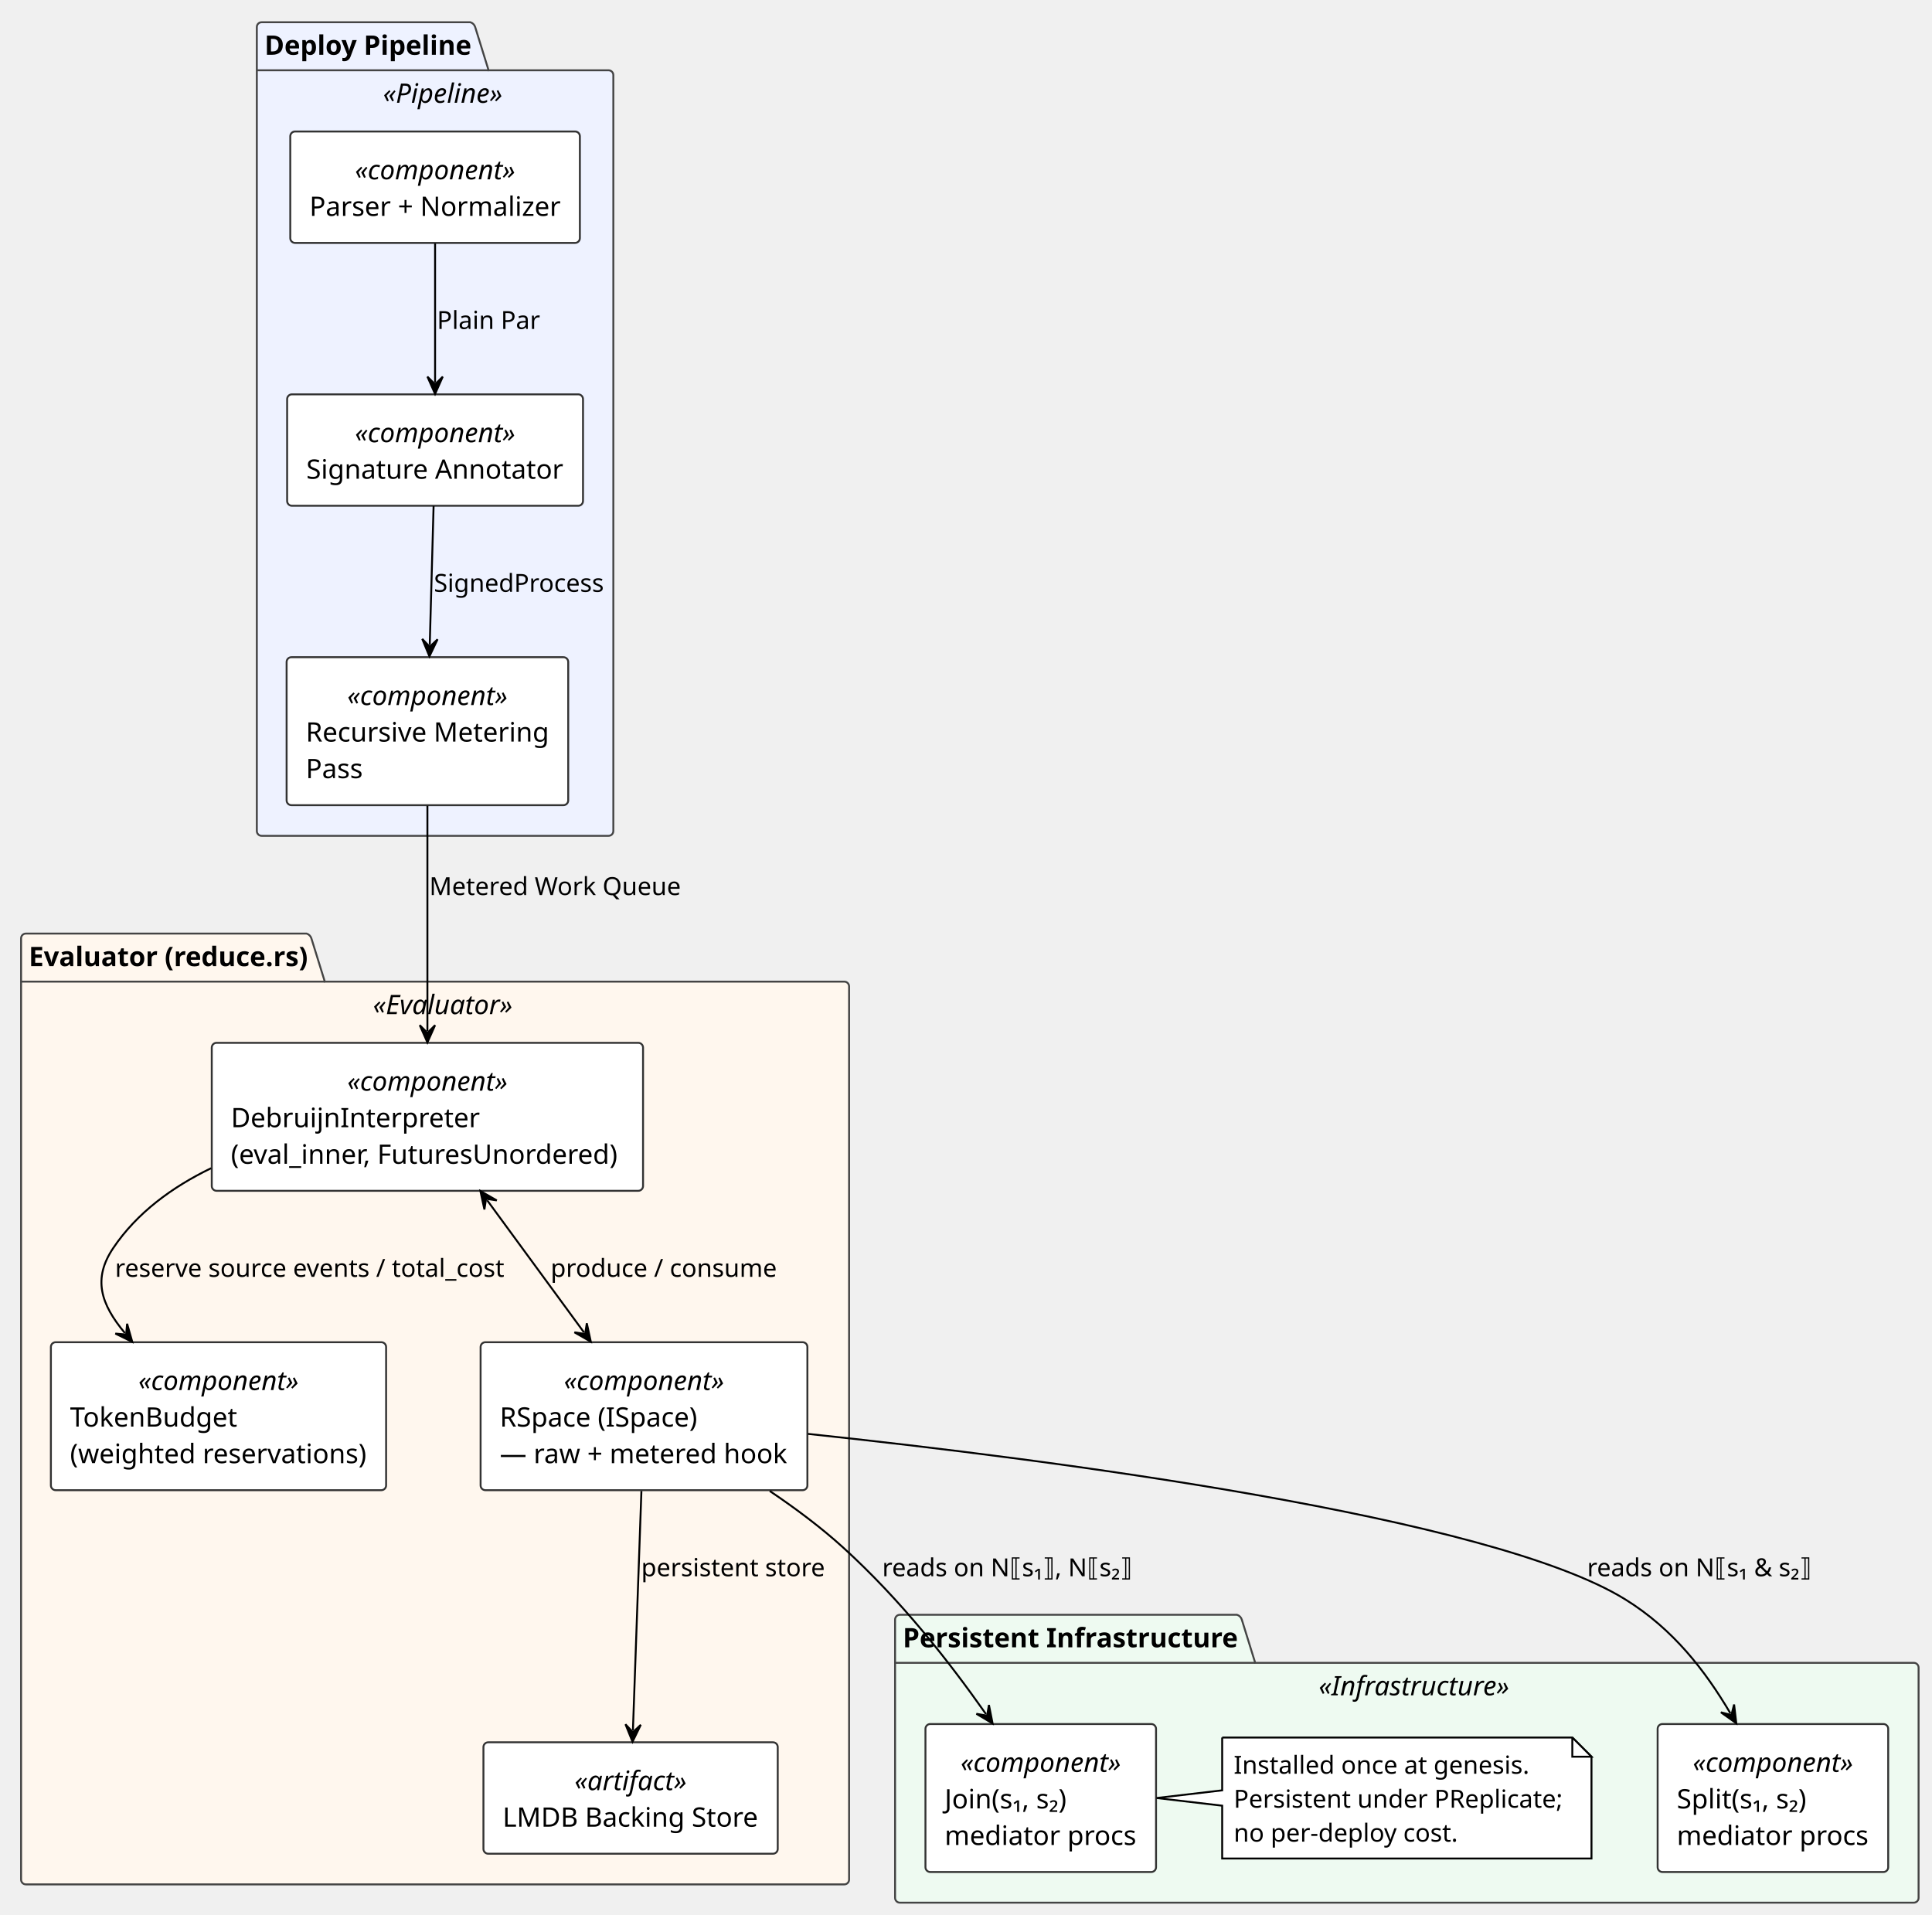
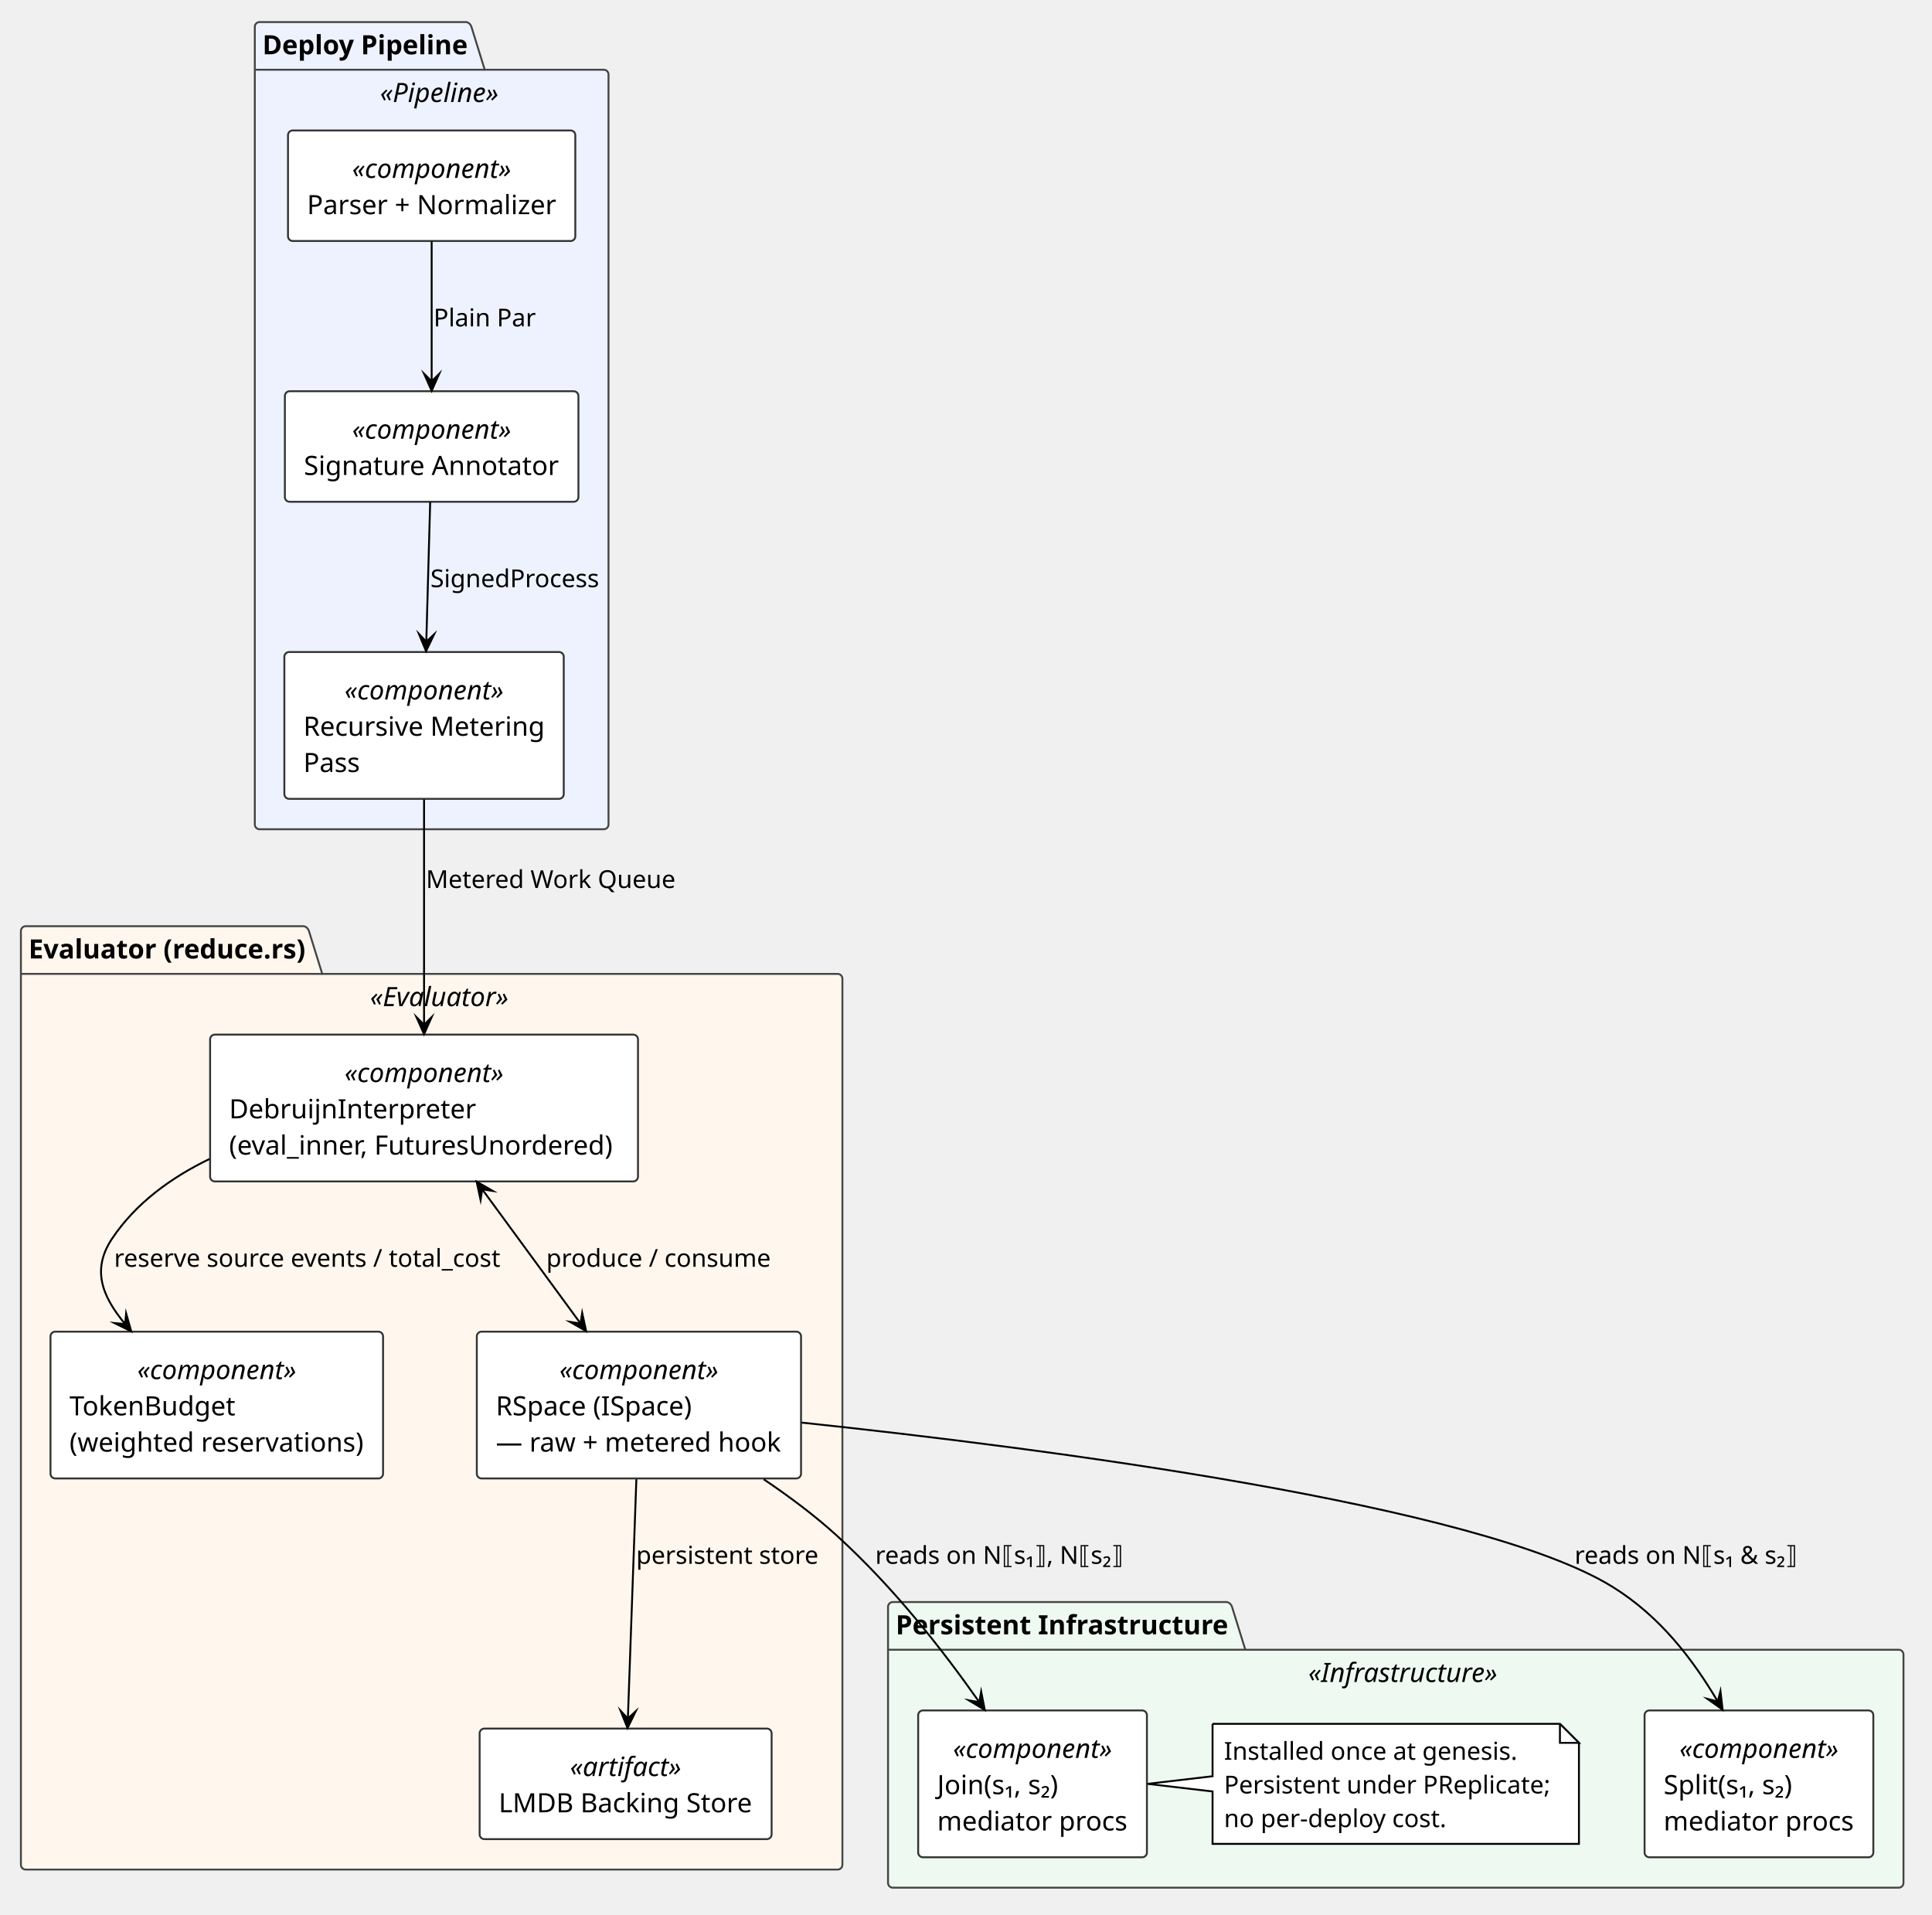
- <svg xmlns="http://www.w3.org/2000/svg" contentStyleType="text/css" data-diagram-type="DESCRIPTION" height="999px" preserveAspectRatio="none" style="width:1008px;height:999px;background:#FFFFFF;" version="1.1" viewBox="0 0 1008 999" width="1008px" zoomAndPan="magnify">
+ <svg xmlns="http://www.w3.org/2000/svg" contentStyleType="text/css" data-diagram-type="DESCRIPTION" height="1007px" preserveAspectRatio="none" style="width:1016px;height:1007px;background:#FFFFFF;" version="1.1" viewBox="0 0 1016 1007" width="1016px" zoomAndPan="magnify">
  <defs />
  <g>
-     <g class="cluster" data-qualified-name="Deploy Pipeline" data-source-line="27" id="ent0002">
+     <g class="cluster" data-qualified-name="Deploy Pipeline" data-source-line="27" id="ent0001">
      <path d="M136.5,11.602 L245.412,11.602 A3.75,3.75 0 0 1 247.912,14.102 L254.912,36.67 L317.5,36.67 A2.5,2.5 0 0 1 320,39.17 L320,433.582 A2.5,2.5 0 0 1 317.5,436.082 L136.5,436.082 A2.5,2.5 0 0 1 134,433.582 L134,14.102 A2.5,2.5 0 0 1 136.5,11.602" fill="#EEF2FF" style="stroke:#444444;stroke-width:1;" />
      <line style="stroke:#444444;stroke-width:1;" x1="134" x2="254.912" y1="36.67" y2="36.67" />
-       <text fill="#000000" font-family="Verdana" font-size="14" font-weight="bold" lengthAdjust="spacing" textLength="107.912" x="138" y="28.568">Deploy Pipeline</text>
+       <text fill="#000000" font-family="Verdana" font-size="14" font-weight="700" lengthAdjust="spacing" textLength="107.912" x="138" y="28.568">Deploy Pipeline</text>
      <text fill="#000000" font-family="Verdana" font-size="14" font-style="italic" lengthAdjust="spacing" textLength="62.314" x="199.843" y="53.636">«Pipeline»</text>
    </g>
-     <g class="cluster" data-qualified-name="Evaluator .reduce.rs." data-source-line="36" id="ent0008">
+     <g class="cluster" data-qualified-name="Evaluator .reduce.rs." data-source-line="36" id="ent0007">
      <path d="M13.5,487.082 L159.959,487.082 A3.75,3.75 0 0 1 162.459,489.582 L169.459,512.15 L440.5,512.15 A2.5,2.5 0 0 1 443,514.65 L443,980.662 A2.5,2.5 0 0 1 440.5,983.162 L13.5,983.162 A2.5,2.5 0 0 1 11,980.662 L11,489.582 A2.5,2.5 0 0 1 13.5,487.082" fill="#FFF7EE" style="stroke:#444444;stroke-width:1;" />
      <line style="stroke:#444444;stroke-width:1;" x1="11" x2="169.459" y1="512.15" y2="512.15" />
-       <text fill="#000000" font-family="Verdana" font-size="14" font-weight="bold" lengthAdjust="spacing" textLength="145.459" x="15" y="504.048">Evaluator (reduce.rs)</text>
+       <text fill="#000000" font-family="Verdana" font-size="14" font-weight="700" lengthAdjust="spacing" textLength="145.459" x="15" y="504.048">Evaluator (reduce.rs)</text>
      <text fill="#000000" font-family="Verdana" font-size="14" font-style="italic" lengthAdjust="spacing" textLength="72.814" x="194.593" y="529.116">«Evaluator»</text>
    </g>
-     <g class="cluster" data-qualified-name="Persistent Infrastructure" data-source-line="47" id="ent0016">
+     <g class="cluster" data-qualified-name="Persistent Infrastructure" data-source-line="47" id="ent0015">
      <path d="M469.5,842.492 L645.387,842.492 A3.75,3.75 0 0 1 647.887,844.992 L654.887,867.56 L998.5,867.56 A2.5,2.5 0 0 1 1001,870.06 L1001,990.192 A2.5,2.5 0 0 1 998.5,992.692 L469.5,992.692 A2.5,2.5 0 0 1 467,990.192 L467,844.992 A2.5,2.5 0 0 1 469.5,842.492" fill="#EEFAF1" style="stroke:#444444;stroke-width:1;" />
      <line style="stroke:#444444;stroke-width:1;" x1="467" x2="654.887" y1="867.56" y2="867.56" />
-       <text fill="#000000" font-family="Verdana" font-size="14" font-weight="bold" lengthAdjust="spacing" textLength="174.887" x="471" y="859.458">Persistent Infrastructure</text>
+       <text fill="#000000" font-family="Verdana" font-size="14" font-weight="700" lengthAdjust="spacing" textLength="174.887" x="471" y="859.458">Persistent Infrastructure</text>
      <text fill="#000000" font-family="Verdana" font-size="14" font-style="italic" lengthAdjust="spacing" textLength="100.002" x="687.999" y="884.526">«Infrastructure»</text>
    </g>
-     <g class="entity" data-qualified-name="Deploy Pipeline.Parser" data-source-line="28" id="ent0003">
+     <g class="entity" data-qualified-name="Deploy Pipeline.Parser" data-source-line="28" id="ent0002">
      <rect fill="#FFFFFF" height="58.136" rx="2.5" ry="2.5" style="stroke:#333333;stroke-width:1;" width="151.095" x="151.45" y="68.602" />
      <text fill="#000000" font-family="Verdana" font-size="14" font-style="italic" lengthAdjust="spacing" textLength="83.664" x="185.166" y="93.568">«component»</text>
      <text fill="#000000" font-family="Verdana" font-size="14" lengthAdjust="spacing" textLength="131.095" x="161.45" y="112.636">Parser + Normalizer</text>
    </g>
-     <g class="entity" data-qualified-name="Deploy Pipeline.SigAnnot" data-source-line="29" id="ent0004">
+     <g class="entity" data-qualified-name="Deploy Pipeline.SigAnnot" data-source-line="29" id="ent0003">
      <rect fill="#FFFFFF" height="58.136" rx="2.5" ry="2.5" style="stroke:#333333;stroke-width:1;" width="154.371" x="149.81" y="205.742" />
      <text fill="#000000" font-family="Verdana" font-size="14" font-style="italic" lengthAdjust="spacing" textLength="83.664" x="185.164" y="230.708">«component»</text>
      <text fill="#000000" font-family="Verdana" font-size="14" lengthAdjust="spacing" textLength="134.371" x="159.81" y="249.776">Signature Annotator</text>
    </g>
-     <g class="entity" data-qualified-name="Deploy Pipeline.Translator" data-source-line="30" id="ent0005">
+     <g class="entity" data-qualified-name="Deploy Pipeline.Translator" data-source-line="30" id="ent0004">
      <rect fill="#FFFFFF" height="77.204" rx="2.5" ry="2.5" style="stroke:#333333;stroke-width:1;" width="146.923" x="149.54" y="342.882" />
      <text fill="#000000" font-family="Verdana" font-size="14" font-style="italic" lengthAdjust="spacing" textLength="83.664" x="181.17" y="367.848">«component»</text>
      <text fill="#000000" font-family="Verdana" font-size="14" lengthAdjust="spacing" textLength="126.924" x="159.54" y="386.916">Recursive Metering</text>
      <text fill="#000000" font-family="Verdana" font-size="14" lengthAdjust="spacing" textLength="29.736" x="159.54" y="405.984">Pass</text>
    </g>
-     <g class="entity" data-qualified-name="Evaluator .reduce.rs..Interp" data-source-line="37" id="ent0009">
+     <g class="entity" data-qualified-name="Evaluator .reduce.rs..Interp" data-source-line="37" id="ent0008">
      <rect fill="#FFFFFF" height="77.204" rx="2.5" ry="2.5" style="stroke:#333333;stroke-width:1;" width="225.015" x="110.49" y="544.082" />
      <text fill="#000000" font-family="Verdana" font-size="14" font-style="italic" lengthAdjust="spacing" textLength="83.664" x="181.166" y="569.048">«component»</text>
      <text fill="#000000" font-family="Verdana" font-size="14" lengthAdjust="spacing" textLength="130.185" x="120.49" y="588.116">DebruijnInterpreter</text>
      <text fill="#000000" font-family="Verdana" font-size="14" lengthAdjust="spacing" textLength="205.015" x="120.49" y="607.184">(eval_inner, FuturesUnordered)</text>
    </g>
-     <g class="entity" data-qualified-name="Evaluator .reduce.rs..TokCost" data-source-line="38" id="ent0010">
+     <g class="entity" data-qualified-name="Evaluator .reduce.rs..TokCost" data-source-line="38" id="ent0009">
      <rect fill="#FFFFFF" height="77.204" rx="2.5" ry="2.5" style="stroke:#333333;stroke-width:1;" width="174.895" x="26.55" y="700.282" />
      <text fill="#000000" font-family="Verdana" font-size="14" font-style="italic" lengthAdjust="spacing" textLength="83.664" x="72.166" y="725.248">«component»</text>
      <text fill="#000000" font-family="Verdana" font-size="14" lengthAdjust="spacing" textLength="88.2" x="36.55" y="744.316">TokenBudget</text>
      <text fill="#000000" font-family="Verdana" font-size="14" lengthAdjust="spacing" textLength="154.895" x="36.55" y="763.384">(weighted reservations)</text>
    </g>
-     <g class="entity" data-qualified-name="Evaluator .reduce.rs..RSpace" data-source-line="39" id="ent0011">
+     <g class="entity" data-qualified-name="Evaluator .reduce.rs..RSpace" data-source-line="39" id="ent0010">
      <rect fill="#FFFFFF" height="77.204" rx="2.5" ry="2.5" style="stroke:#333333;stroke-width:1;" width="170.499" x="250.75" y="700.282" />
      <text fill="#000000" font-family="Verdana" font-size="14" font-style="italic" lengthAdjust="spacing" textLength="83.664" x="294.168" y="725.248">«component»</text>
      <text fill="#000000" font-family="Verdana" font-size="14" lengthAdjust="spacing" textLength="103.026" x="260.75" y="744.316">RSpace (ISpace)</text>
      <text fill="#000000" font-family="Verdana" font-size="14" lengthAdjust="spacing" textLength="150.499" x="260.75" y="763.384">— raw + metered hook</text>
    </g>
-     <g class="entity" data-qualified-name="Evaluator .reduce.rs..LMDB" data-source-line="40" id="ent0012">
+     <g class="entity" data-qualified-name="Evaluator .reduce.rs..LMDB" data-source-line="40" id="ent0011">
      <rect fill="#FFFFFF" height="58.136" rx="2.5" ry="2.5" style="stroke:#333333;stroke-width:1;" width="153.546" x="252.23" y="909.022" />
      <text fill="#000000" font-family="Verdana" font-size="14" font-style="italic" lengthAdjust="spacing" textLength="58.534" x="299.736" y="933.988">«artifact»</text>
      <text fill="#000000" font-family="Verdana" font-size="14" lengthAdjust="spacing" textLength="133.546" x="262.23" y="953.056">LMDB Backing Store</text>
    </g>
-     <g class="entity" data-qualified-name="Persistent Infrastructure.Split" data-source-line="48" id="ent0017">
+     <g class="entity" data-qualified-name="Persistent Infrastructure.Split" data-source-line="48" id="ent0016">
      <rect fill="#FFFFFF" height="77.204" rx="2.5" ry="2.5" style="stroke:#333333;stroke-width:1;" width="120.296" x="864.85" y="899.492" />
      <text fill="#000000" font-family="Verdana" font-size="14" font-style="italic" lengthAdjust="spacing" textLength="83.664" x="883.166" y="924.458">«component»</text>
      <text fill="#000000" font-family="Verdana" font-size="14" lengthAdjust="spacing" textLength="67.578" x="874.85" y="943.526">Split(s₁, s₂)</text>
      <text fill="#000000" font-family="Verdana" font-size="14" lengthAdjust="spacing" textLength="100.296" x="874.85" y="962.594">mediator procs</text>
    </g>
-     <g class="entity" data-qualified-name="Persistent Infrastructure.Join" data-source-line="49" id="ent0018">
+     <g class="entity" data-qualified-name="Persistent Infrastructure.Join" data-source-line="49" id="ent0017">
      <rect fill="#FFFFFF" height="77.204" rx="2.5" ry="2.5" style="stroke:#333333;stroke-width:1;" width="120.296" x="482.85" y="899.492" />
      <text fill="#000000" font-family="Verdana" font-size="14" font-style="italic" lengthAdjust="spacing" textLength="83.664" x="501.166" y="924.458">«component»</text>
      <text fill="#000000" font-family="Verdana" font-size="14" lengthAdjust="spacing" textLength="63.56" x="492.85" y="943.526">Join(s₁, s₂)</text>
      <text fill="#000000" font-family="Verdana" font-size="14" lengthAdjust="spacing" textLength="100.296" x="492.85" y="962.594">mediator procs</text>
    </g>
-     <g class="entity" data-qualified-name="Persistent Infrastructure.GMN19" data-source-line="51" id="ent0020">
+     <g class="entity" data-qualified-name="Persistent Infrastructure.GMN18" data-source-line="51" id="ent0019">
      <path d="M637.66,906.532 L637.66,934.092 L603.43,938.092 L637.66,942.092 L637.66,969.65 A0,0 0 0 0 637.66,969.65 L830.338,969.65 A0,0 0 0 0 830.338,969.65 L830.338,916.532 L820.338,906.532 L637.66,906.532 A0,0 0 0 0 637.66,906.532" fill="#FFFFFF" style="stroke:#000000;stroke-width:1;" />
      <path d="M820.338,906.532 L820.338,916.532 L830.338,916.532 L820.338,906.532" fill="#FFFFFF" style="stroke:#000000;stroke-width:1;" />
      <text fill="#000000" font-family="Verdana" font-size="13" lengthAdjust="spacing" textLength="154.271" x="643.66" y="925.429">Installed once at genesis.</text>
      <text fill="#000000" font-family="Verdana" font-size="13" lengthAdjust="spacing" textLength="171.678" x="643.66" y="943.135">Persistent under PReplicate;</text>
      <text fill="#000000" font-family="Verdana" font-size="13" lengthAdjust="spacing" textLength="117.221" x="643.66" y="960.841">no per-deploy cost.</text>
    </g>
-     <g class="link" data-entity-1="ent0003" data-entity-2="ent0004" data-link-type="dependency" data-source-line="32" id="lnk6">
-       <path d="M227,127.002 C227,150.062 227,176.462 227,199.522" fill="none" id="Parser-to-SigAnnot" style="stroke:#000000;stroke-width:1;" />
-       <polygon fill="#000000" points="227,205.522,231,196.522,227,200.522,223,196.522,227,205.522" style="stroke:#000000;stroke-width:1;" />
+     <g class="link" data-entity-1="ent0002" data-entity-2="ent0003" data-link-type="dependency" data-source-line="32" id="lnk5">
+       <path d="M227,127.002 C227,150.062 227,177.462 227,200.522" fill="none" id="Parser-to-SigAnnot" style="stroke:#000000;stroke-width:1;" />
+       <polygon fill="#000000" points="227,205.522,231,196.522,227,200.522,223,196.522,227,205.522" style="stroke:#000000;stroke-width:1;stroke-linejoin:miter;stroke-miterlimit:10;" />
      <text fill="#000000" font-family="Verdana" font-size="13" lengthAdjust="spacing" textLength="53.807" x="228" y="171.639">Plain Par</text>
    </g>
-     <g class="link" data-entity-1="ent0004" data-entity-2="ent0005" data-link-type="dependency" data-source-line="33" id="lnk7">
-       <path d="M226.22,264.042 C225.6,286.412 224.896,311.874 224.216,336.454" fill="none" id="SigAnnot-to-Translator" style="stroke:#000000;stroke-width:1;" />
-       <polygon fill="#000000" points="224.05,342.452,228.297,333.566,224.188,337.454,220.3,333.345,224.05,342.452" style="stroke:#000000;stroke-width:1;" />
+     <g class="link" data-entity-1="ent0003" data-entity-2="ent0004" data-link-type="dependency" data-source-line="33" id="lnk6">
+       <path d="M226.22,264.042 C225.6,286.412 224.868,312.874 224.188,337.454" fill="none" id="SigAnnot-to-Translator" style="stroke:#000000;stroke-width:1;" />
+       <polygon fill="#000000" points="224.05,342.452,228.297,333.566,224.188,337.454,220.3,333.345,224.05,342.452" style="stroke:#000000;stroke-width:1;stroke-linejoin:miter;stroke-miterlimit:10;" />
      <text fill="#000000" font-family="Verdana" font-size="13" lengthAdjust="spacing" textLength="88.972" x="226.36" y="308.779">SignedProcess</text>
    </g>
-     <g class="link" data-entity-1="ent0009" data-entity-2="ent0011" data-link-type="dependency" data-source-line="42" id="lnk13">
-       <path d="M254.186,626.242 C271.696,650.142 287.174,671.252 304.704,695.182" fill="none" id="Interp-RSpace" style="stroke:#000000;stroke-width:1;" />
-       <polygon fill="#000000" points="250.64,621.402,252.732,631.026,253.595,625.435,259.186,626.298,250.64,621.402" style="stroke:#000000;stroke-width:1;" />
-       <polygon fill="#000000" points="308.25,700.022,306.158,690.398,305.295,695.989,299.705,695.125,308.25,700.022" style="stroke:#000000;stroke-width:1;" />
+     <g class="link" data-entity-1="ent0008" data-entity-2="ent0010" data-link-type="dependency" data-source-line="42" id="lnk12">
+       <path d="M253.595,625.435 C271.105,649.335 287.765,672.058 305.295,695.989" fill="none" id="Interp-RSpace" style="stroke:#000000;stroke-width:1;" />
+       <polygon fill="#000000" points="250.64,621.402,252.732,631.026,253.595,625.435,259.186,626.298,250.64,621.402" style="stroke:#000000;stroke-width:1;stroke-linejoin:miter;stroke-miterlimit:10;" />
+       <polygon fill="#000000" points="308.25,700.022,306.158,690.398,305.295,695.989,299.705,695.125,308.25,700.022" style="stroke:#000000;stroke-width:1;stroke-linejoin:miter;stroke-miterlimit:10;" />
      <text fill="#000000" font-family="Verdana" font-size="13" lengthAdjust="spacing" textLength="118.313" x="287.27" y="666.179">produce / consume</text>
    </g>
-     <g class="link" data-entity-1="ent0009" data-entity-2="ent0010" data-link-type="dependency" data-source-line="43" id="lnk14">
-       <path d="M110.15,609.492 C89.96,619.262 71.42,632.732 59,651.282 C48.4,667.122 52.424,680.246 65.174,695.516" fill="none" id="Interp-to-TokCost" style="stroke:#000000;stroke-width:1;" />
-       <polygon fill="#000000" points="69.02,700.122,66.322,690.65,65.815,696.284,60.181,695.777,69.02,700.122" style="stroke:#000000;stroke-width:1;" />
+     <g class="link" data-entity-1="ent0008" data-entity-2="ent0009" data-link-type="dependency" data-source-line="43" id="lnk13">
+       <path d="M110.15,609.492 C89.96,619.262 71.42,632.732 59,651.282 C48.4,667.122 53.065,681.014 65.815,696.284" fill="none" id="Interp-to-TokCost" style="stroke:#000000;stroke-width:1;" />
+       <polygon fill="#000000" points="69.02,700.122,66.322,690.65,65.815,696.284,60.181,695.777,69.02,700.122" style="stroke:#000000;stroke-width:1;stroke-linejoin:miter;stroke-miterlimit:10;" />
      <text fill="#000000" font-family="Verdana" font-size="13" lengthAdjust="spacing" textLength="203.905" x="60" y="666.179">reserve source events / total_cost</text>
    </g>
-     <g class="link" data-entity-1="ent0011" data-entity-2="ent0012" data-link-type="dependency" data-source-line="44" id="lnk15">
-       <path d="M334.65,777.912 C333.29,816.192 331.443,868.356 330.223,902.756" fill="none" id="RSpace-to-LMDB" style="stroke:#000000;stroke-width:1;" />
-       <polygon fill="#000000" points="330.01,908.752,334.327,899.899,330.187,903.755,326.332,899.616,330.01,908.752" style="stroke:#000000;stroke-width:1;" />
+     <g class="link" data-entity-1="ent0010" data-entity-2="ent0011" data-link-type="dependency" data-source-line="44" id="lnk14">
+       <path d="M334.65,777.912 C333.29,816.192 331.407,869.355 330.187,903.755" fill="none" id="RSpace-to-LMDB" style="stroke:#000000;stroke-width:1;" />
+       <polygon fill="#000000" points="330.01,908.752,334.327,899.899,330.187,903.755,326.332,899.616,330.01,908.752" style="stroke:#000000;stroke-width:1;stroke-linejoin:miter;stroke-miterlimit:10;" />
      <text fill="#000000" font-family="Verdana" font-size="13" lengthAdjust="spacing" textLength="96.122" x="334.54" y="822.389">persistent store</text>
    </g>
-     <g class="link" data-entity-1="ent0005" data-entity-2="ent0009" data-link-type="dependency" data-source-line="57" id="lnk22">
-       <path d="M223,420.412 C223,455.862 223,502.482 223,537.882" fill="none" id="Translator-to-Interp" style="stroke:#000000;stroke-width:1;" />
-       <polygon fill="#000000" points="223,543.882,227,534.882,223,538.882,219,534.882,223,543.882" style="stroke:#000000;stroke-width:1;" />
+     <g class="link" data-entity-1="ent0004" data-entity-2="ent0008" data-link-type="dependency" data-source-line="57" id="lnk21">
+       <path d="M223,420.412 C223,455.862 223,503.482 223,538.882" fill="none" id="Translator-to-Interp" style="stroke:#000000;stroke-width:1;" />
+       <polygon fill="#000000" points="223,543.882,227,534.882,223,538.882,219,534.882,223,543.882" style="stroke:#000000;stroke-width:1;stroke-linejoin:miter;stroke-miterlimit:10;" />
      <text fill="#000000" font-family="Verdana" font-size="13" lengthAdjust="spacing" textLength="131.755" x="224" y="466.979">Metered Work Queue</text>
    </g>
-     <g class="link" data-entity-1="ent0011" data-entity-2="ent0017" data-link-type="dependency" data-source-line="58" id="lnk23">
-       <path d="M421.56,748.112 C548.17,761.542 777.99,791.092 848,834.492 C872.99,849.972 889.624,871.609 902.834,893.928" fill="none" id="RSpace-to-Split" style="stroke:#000000;stroke-width:1;" />
-       <polygon fill="#000000" points="905.89,899.092,904.748,889.309,903.343,894.789,897.864,893.384,905.89,899.092" style="stroke:#000000;stroke-width:1;" />
+     <g class="link" data-entity-1="ent0010" data-entity-2="ent0016" data-link-type="dependency" data-source-line="58" id="lnk22">
+       <path d="M421.56,748.112 C548.17,761.542 777.99,791.092 848,834.492 C872.99,849.972 890.133,872.469 903.343,894.789" fill="none" id="RSpace-to-Split" style="stroke:#000000;stroke-width:1;" />
+       <polygon fill="#000000" points="905.89,899.092,904.748,889.309,903.343,894.789,897.864,893.384,905.89,899.092" style="stroke:#000000;stroke-width:1;stroke-linejoin:miter;stroke-miterlimit:10;" />
      <text fill="#000000" font-family="Verdana" font-size="13" lengthAdjust="spacing" textLength="117.458" x="828.05" y="822.389">reads on N⟦s₁ &amp; s₂⟧</text>
    </g>
-     <g class="link" data-entity-1="ent0011" data-entity-2="ent0018" data-link-type="dependency" data-source-line="59" id="lnk24">
-       <path d="M401.62,777.922 C414.91,786.872 428.37,796.912 440,807.492 C470.2,834.942 495.136,866.906 514.426,894.306" fill="none" id="RSpace-to-Join" style="stroke:#000000;stroke-width:1;" />
-       <polygon fill="#000000" points="517.88,899.212,515.97,889.55,515.002,895.124,509.428,894.155,517.88,899.212" style="stroke:#000000;stroke-width:1;" />
+     <g class="link" data-entity-1="ent0010" data-entity-2="ent0017" data-link-type="dependency" data-source-line="59" id="lnk23">
+       <path d="M401.62,777.922 C414.91,786.872 428.37,796.912 440,807.492 C470.2,834.942 495.712,867.723 515.002,895.124" fill="none" id="RSpace-to-Join" style="stroke:#000000;stroke-width:1;" />
+       <polygon fill="#000000" points="517.88,899.212,515.97,889.55,515.002,895.124,509.428,894.155,517.88,899.212" style="stroke:#000000;stroke-width:1;stroke-linejoin:miter;stroke-miterlimit:10;" />
      <text fill="#000000" font-family="Verdana" font-size="13" lengthAdjust="spacing" textLength="130.799" x="460.27" y="822.389">reads on N⟦s₁⟧, N⟦s₂⟧</text>
    </g>
  </g>
</svg>
